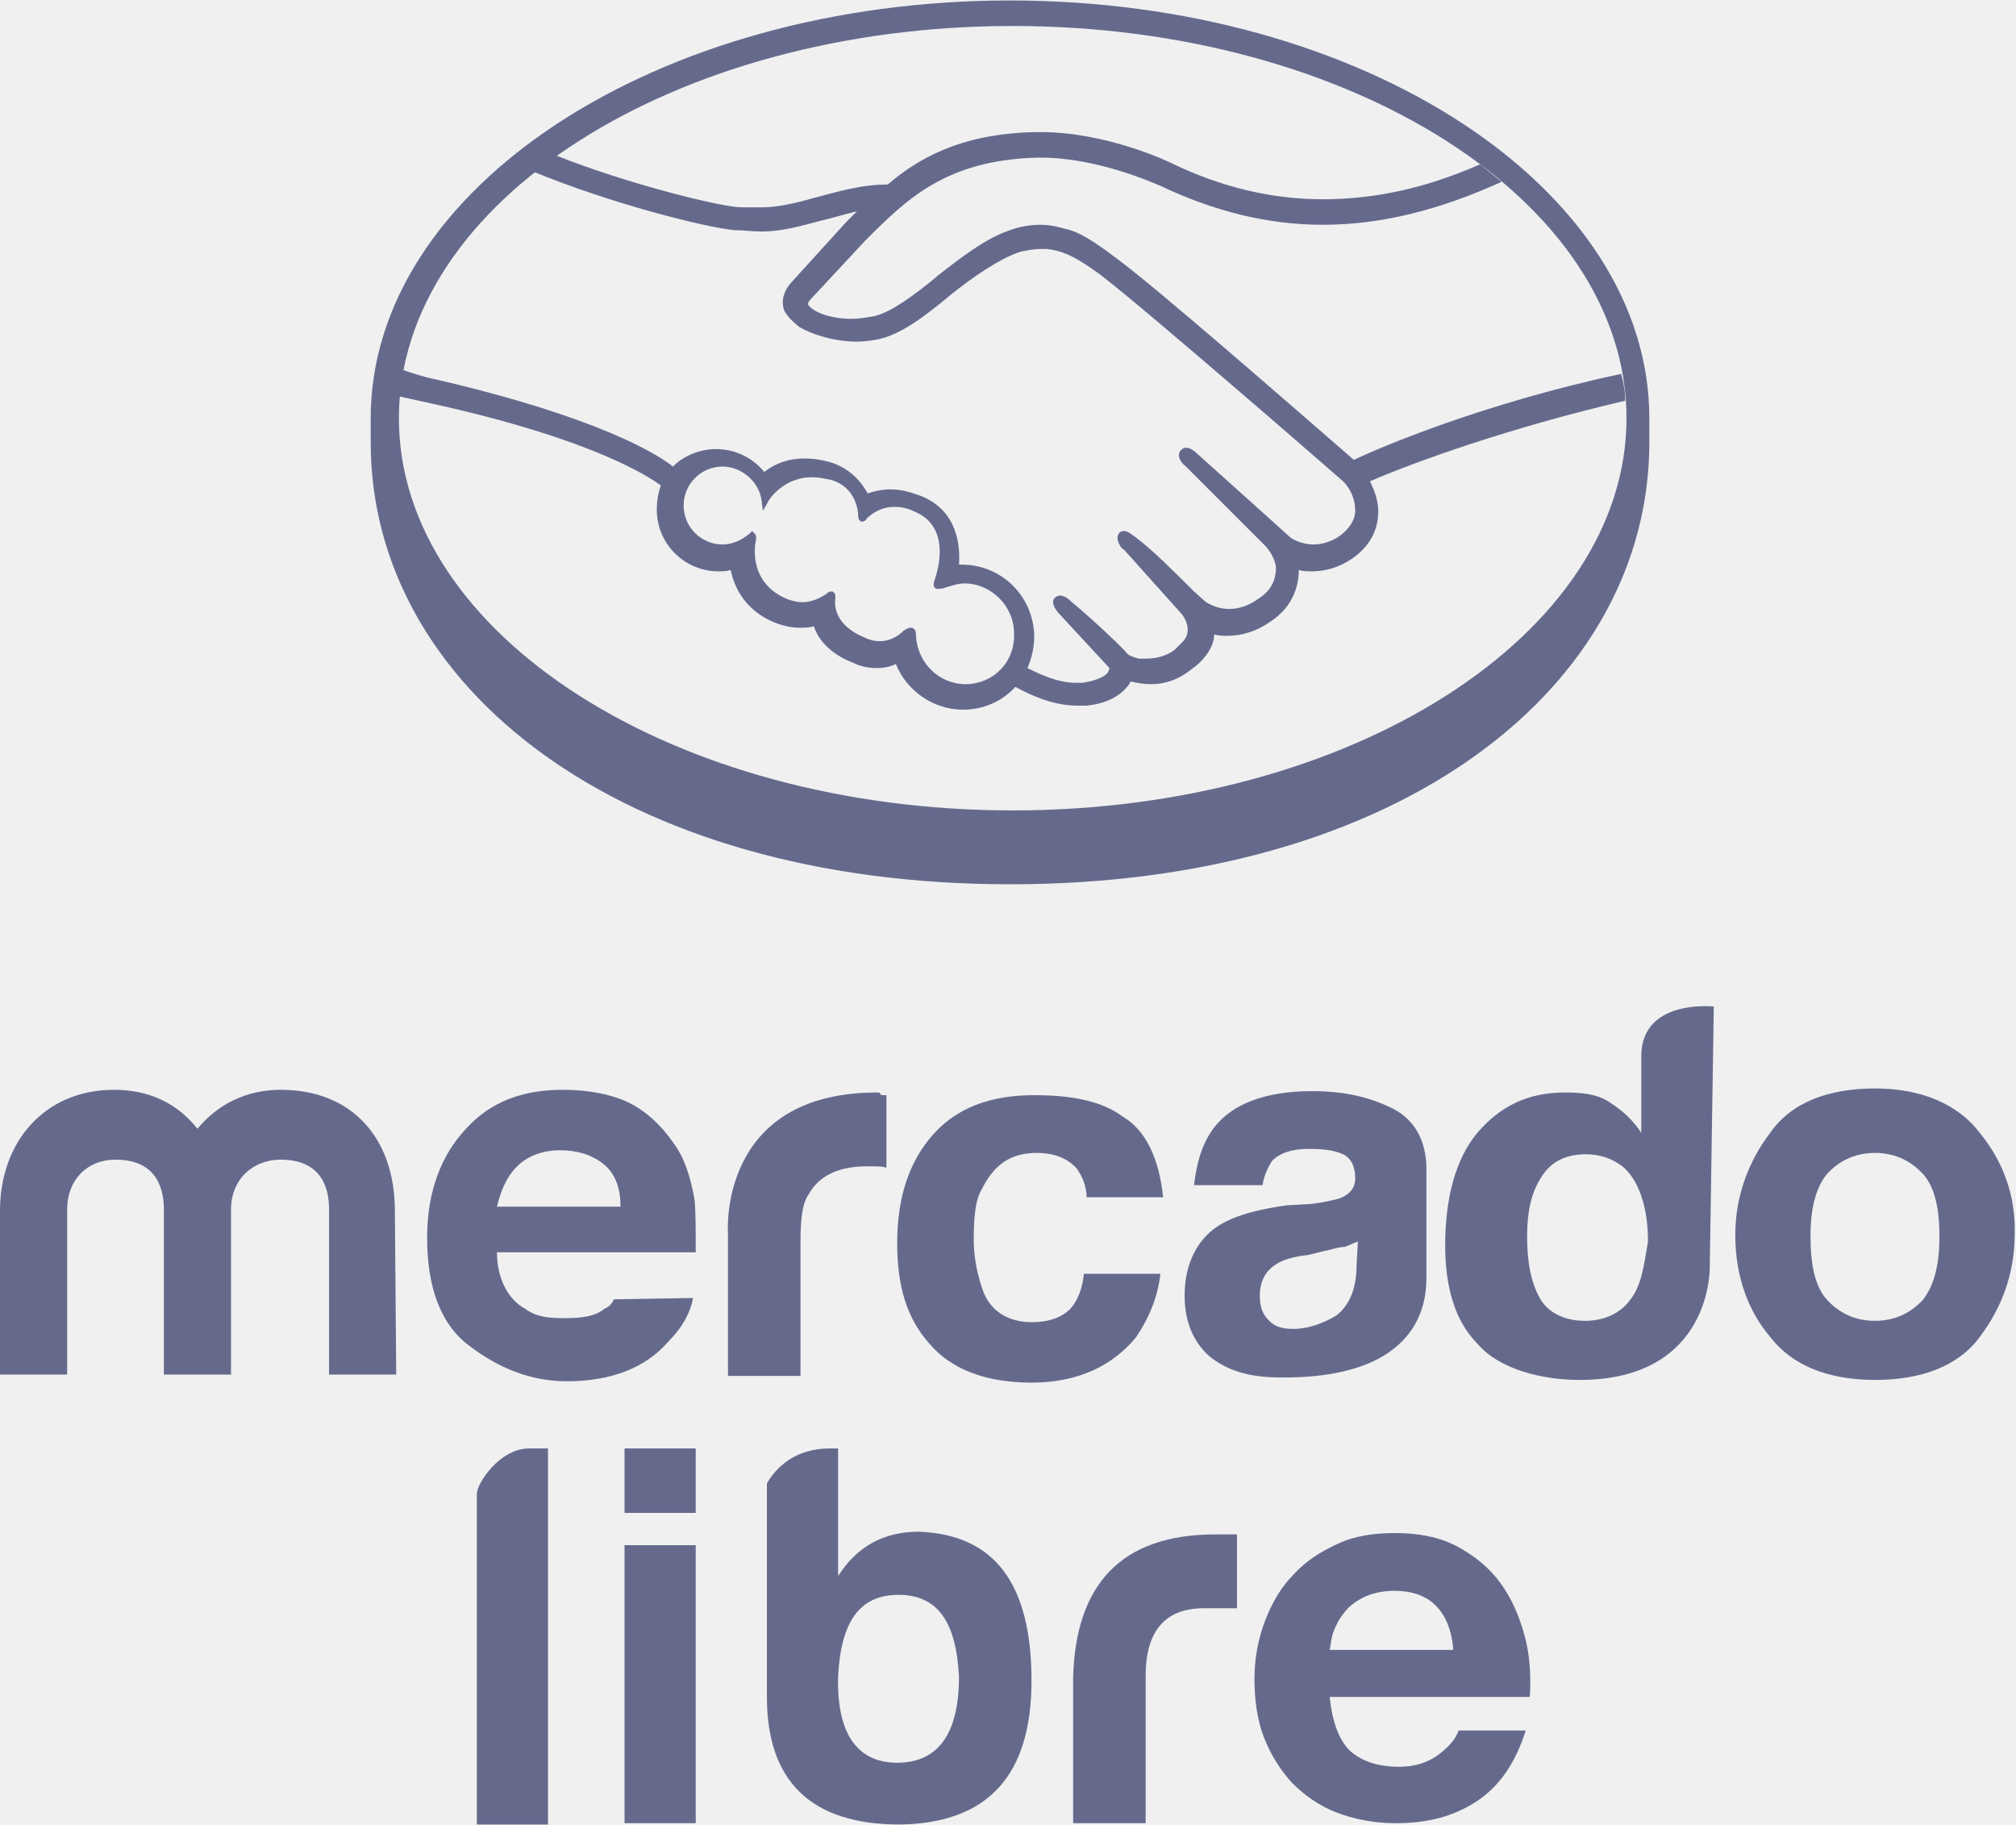
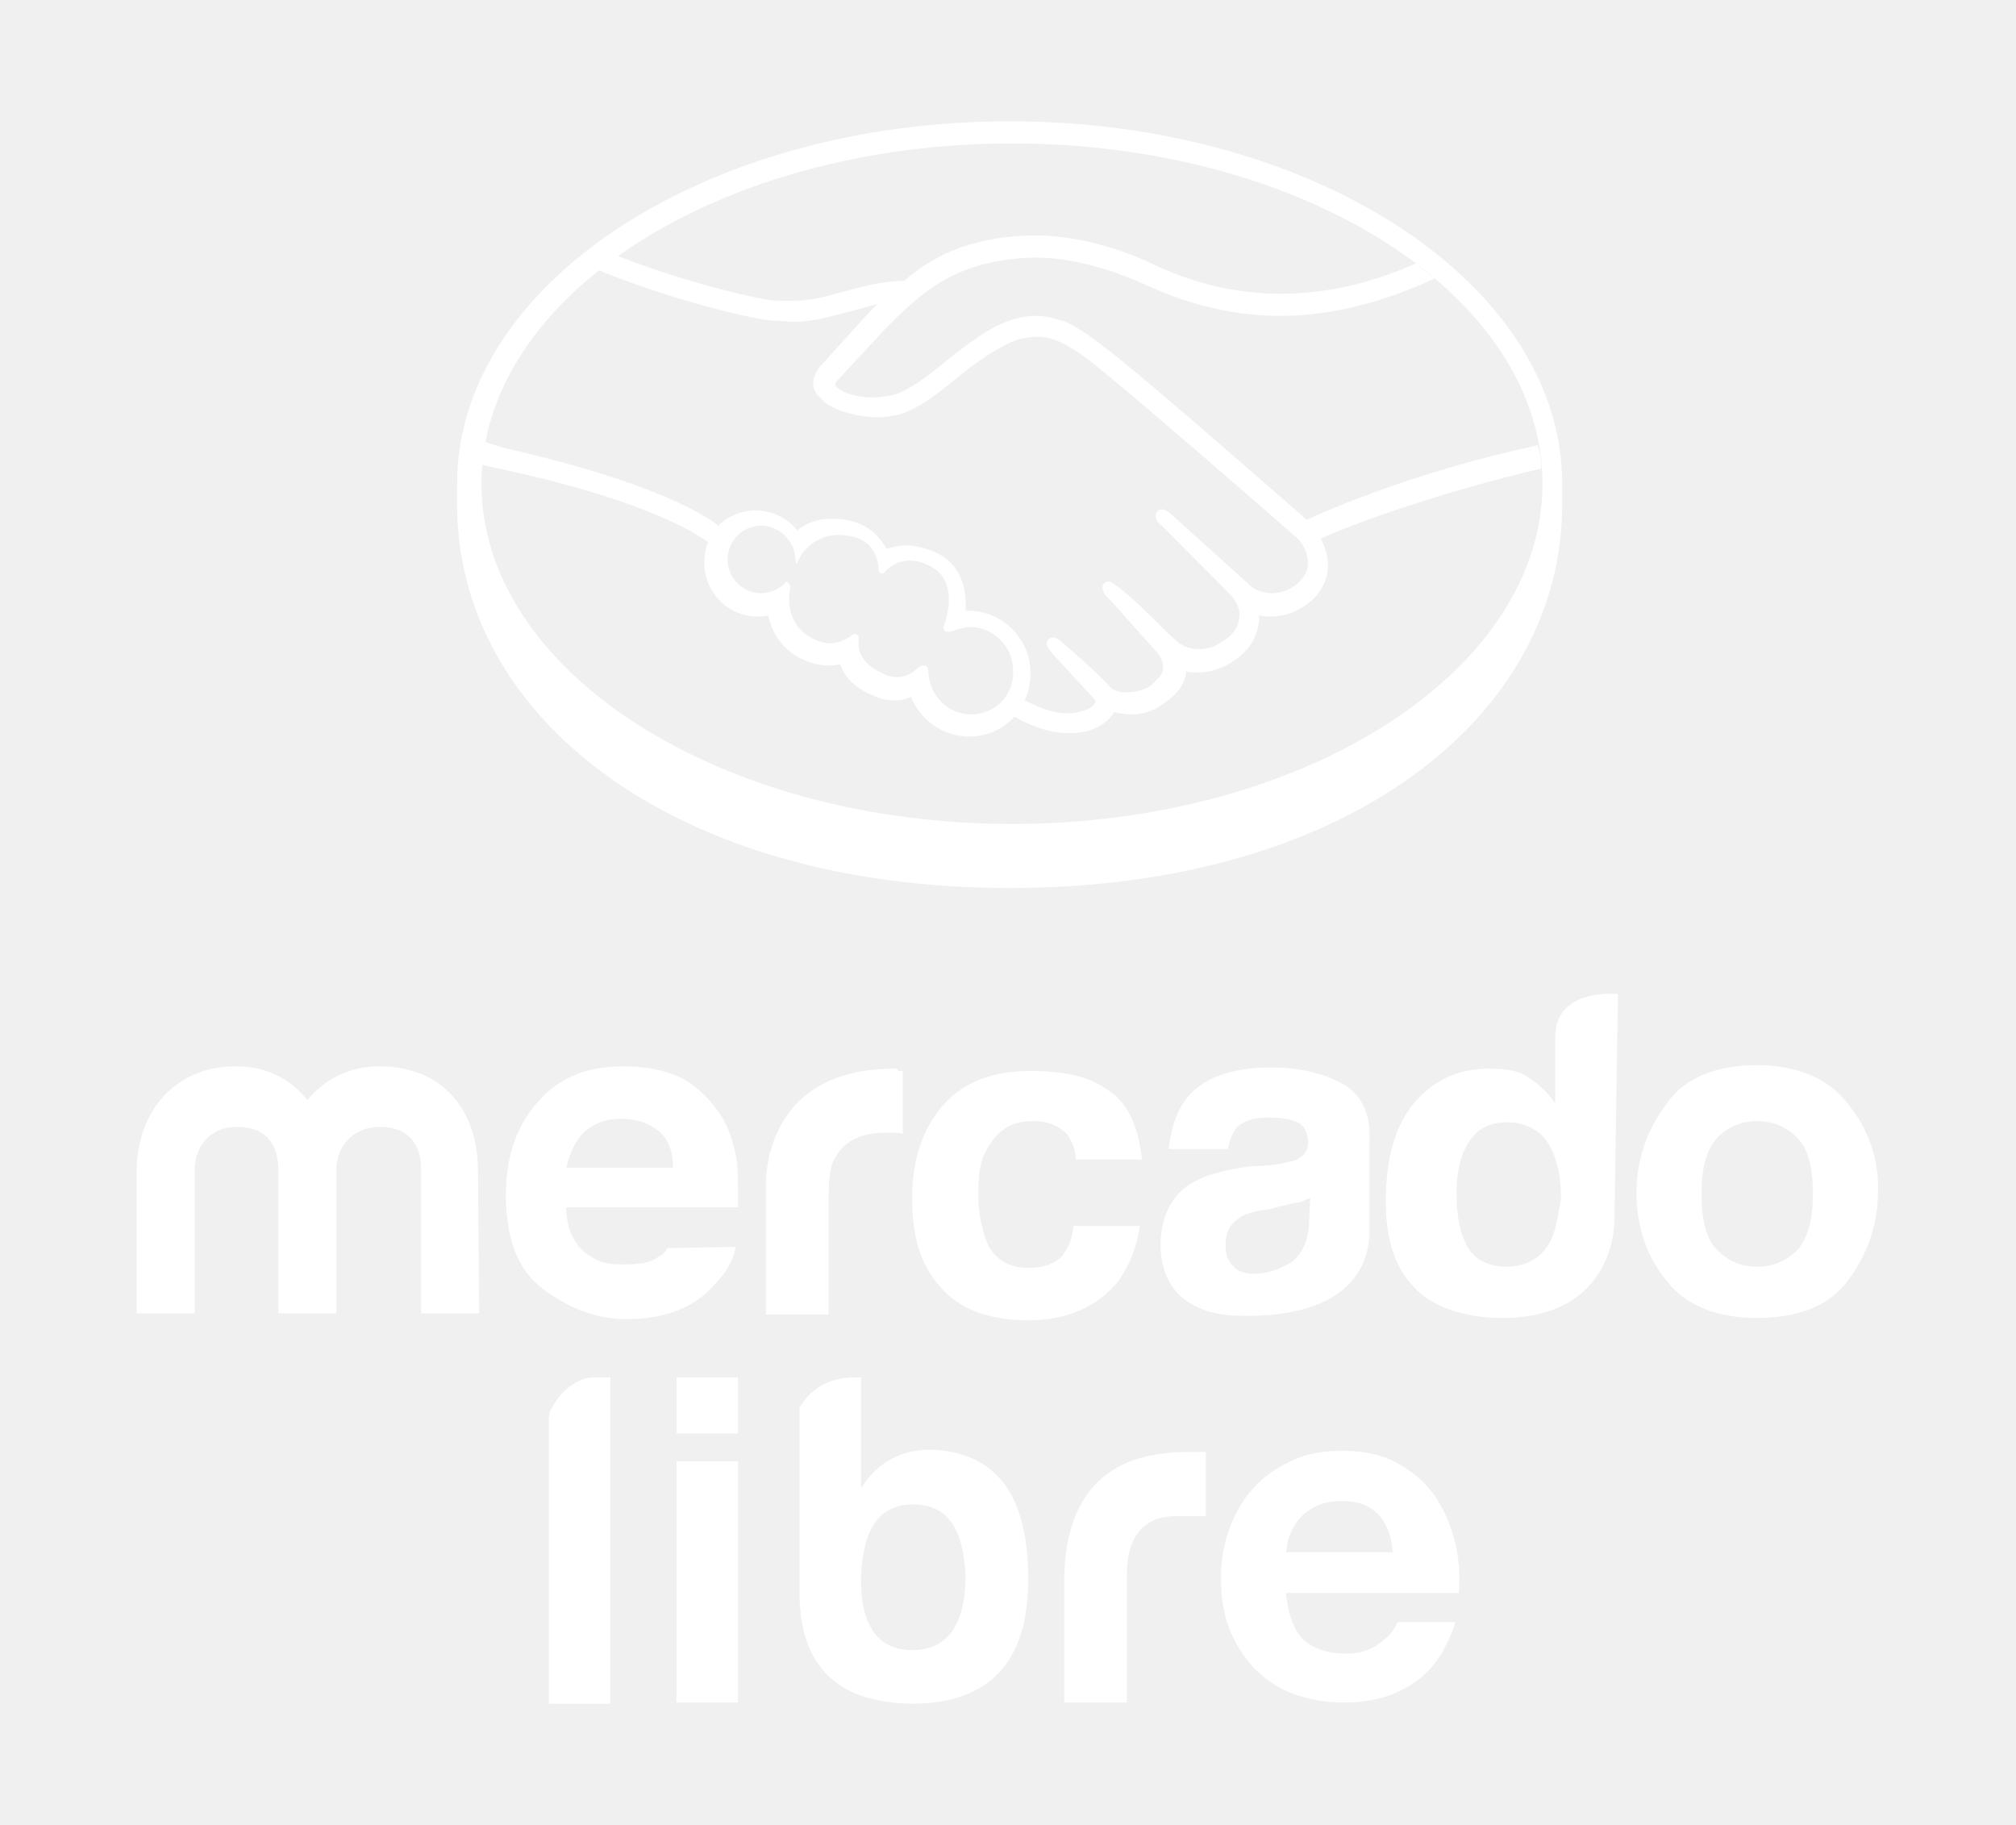
<svg xmlns="http://www.w3.org/2000/svg" width="100%" height="100%" viewBox="0 0 2500 2263" version="1.1" xml:space="preserve" style="fill-rule:evenodd;clip-rule:evenodd;stroke-linejoin:round;stroke-miterlimit:2;">
-   <path d="M951.033,1839.36c11.659,-19.986 34.976,-43.304 78.281,-43.304l9.993,-0l0,158.228c23.318,-36.642 56.629,-54.964 99.934,-54.964c93.271,3.332 139.906,63.292 139.906,184.877c0,116.589 -53.298,176.549 -163.224,178.215c-109.927,-0 -164.89,-53.298 -164.89,-158.228l-0,-264.824Zm161.559,346.436c49.966,0 76.615,-34.977 76.615,-106.595c-3.331,-68.288 -26.649,-101.599 -74.95,-101.599c-48.301,-0 -71.619,33.311 -74.95,101.599c-1.665,69.953 23.318,106.595 73.285,106.595Zm-456.363,-389.74l23.318,-0l-0,466.356l-88.275,-0l0,-409.727c0,-13.325 28.315,-56.629 64.957,-56.629Zm674.55,283.145c3.332,-113.258 58.295,-176.549 176.549,-176.549l26.649,-0l0,91.605l-41.639,0c-49.966,0 -71.618,31.646 -71.618,83.278l-0,183.211l-89.941,0l0,-181.545Zm343.105,91.605c14.99,13.325 34.977,19.987 61.626,19.987c18.321,-0 34.976,-4.997 48.301,-14.99c13.324,-9.994 21.652,-19.987 24.983,-29.98l83.278,-0c-13.324,41.639 -33.311,69.953 -61.626,88.274c-28.314,18.321 -59.96,26.649 -99.933,26.649c-26.649,0 -51.632,-4.997 -73.284,-13.324c-21.653,-8.328 -39.974,-21.653 -54.964,-36.643c-14.99,-16.655 -26.649,-34.976 -34.977,-56.628c-8.327,-21.653 -11.658,-46.636 -11.658,-73.285c-0,-24.983 4.996,-49.967 13.324,-71.619c8.328,-21.652 19.987,-41.639 34.977,-56.629c14.99,-16.655 33.311,-28.314 54.963,-38.308c21.652,-9.993 44.97,-13.324 71.619,-13.324c28.314,0 54.963,4.997 76.616,16.656c21.652,11.658 39.973,26.648 53.297,44.97c13.325,18.321 23.318,39.973 29.98,64.956c6.663,23.318 8.328,49.967 6.663,76.616l-248.168,-0c3.331,31.645 11.659,53.298 24.983,66.622Zm106.596,-179.88c-11.659,-11.659 -28.315,-18.321 -51.633,-18.321c-14.99,-0 -28.314,3.331 -38.307,8.328c-9.994,4.996 -18.321,11.659 -23.318,18.321c-6.662,8.328 -9.993,14.99 -13.325,23.318c-3.331,8.327 -3.331,16.655 -4.996,23.317l153.231,0c-1.666,-24.983 -9.993,-43.304 -21.652,-54.963Zm-1006,-194.87l88.274,-0l0,79.947l-88.274,-0l-0,-79.947Zm-0,119.92l88.274,0l0,344.77l-88.274,0l-0,-344.77Zm1680.55,-511.326c29.98,36.642 44.97,79.947 43.304,126.583c0,48.301 -16.655,91.605 -43.304,126.582c-26.649,36.642 -73.284,53.298 -129.913,53.298c-58.295,-0 -103.265,-18.322 -129.914,-53.298c-28.314,-33.311 -43.304,-76.616 -43.304,-126.582c-0,-48.302 16.655,-91.606 43.304,-126.583c26.649,-38.308 73.285,-54.963 129.914,-54.963c58.294,-0 103.264,19.987 129.913,54.963Zm-69.953,206.529c14.99,-19.986 19.986,-46.635 19.986,-78.281c0,-31.646 -4.996,-59.96 -19.986,-76.616c-14.99,-16.655 -34.977,-26.648 -59.96,-26.648c-24.984,-0 -44.97,9.993 -59.96,26.648c-13.325,16.656 -19.987,41.639 -19.987,76.616c-0,33.311 4.997,61.626 19.987,78.281c14.99,16.656 34.976,26.649 59.96,26.649c24.983,0 44.97,-9.993 59.96,-26.649Zm-259.827,-363.091l-4.997,323.118c0,-0 3.331,139.907 -161.559,139.907c-46.635,-0 -99.933,-13.325 -126.582,-44.97c-28.315,-28.315 -39.973,-71.619 -39.973,-121.586c-0,-59.96 13.324,-108.261 39.973,-139.907c28.314,-33.311 63.291,-49.966 108.261,-49.966c19.987,-0 39.973,1.665 54.963,11.658c18.322,11.659 29.98,23.318 39.974,38.308l-0,-94.936c-0,-71.619 89.94,-61.626 89.94,-61.626Zm-103.265,363.091c13.325,-16.655 16.656,-41.639 21.653,-71.619c-0,-43.304 -11.659,-76.615 -31.646,-93.271c-13.324,-9.993 -28.314,-14.99 -44.97,-14.99c-26.649,0 -44.97,9.993 -56.629,29.98c-11.659,18.321 -16.655,41.639 -16.655,71.619c-0,33.311 4.996,58.295 16.655,78.281c9.993,16.656 29.98,26.649 54.963,26.649c24.984,0 44.97,-9.993 56.629,-26.649Zm-294.803,-236.509c29.98,14.99 43.304,44.97 41.639,81.612l-0,126.583c-0,21.652 1.665,131.579 -193.205,124.916c-31.645,-1.665 -56.629,-9.993 -76.615,-26.648c-19.987,-18.322 -29.98,-43.305 -29.98,-74.95c-0,-39.974 16.655,-73.285 48.301,-89.94c18.321,-9.994 43.304,-16.656 78.281,-21.653l29.98,-1.665c14.99,-1.666 28.314,-4.997 34.977,-6.663c13.324,-4.996 19.986,-13.324 19.986,-24.983c0,-14.99 -4.996,-24.983 -14.99,-29.98c-11.659,-4.997 -23.317,-6.662 -43.304,-6.662c-19.987,-0 -34.977,4.997 -44.97,14.99c-4.997,8.328 -9.994,18.321 -11.659,29.98l-84.943,-0c3.331,-28.315 9.993,-51.632 24.983,-71.619c23.318,-29.98 64.957,-44.97 121.586,-44.97c38.307,-0 69.953,6.662 99.933,21.652Zm-44.97,194.87l1.665,-29.98c-4.996,1.666 -11.658,4.997 -16.655,6.663c-8.328,-0 -14.99,3.331 -24.983,4.996l-19.987,4.997c-18.321,1.665 -33.311,6.662 -39.974,11.659c-13.324,8.328 -19.986,21.652 -19.986,38.308c-0,14.99 3.331,23.317 11.659,31.645c8.327,8.328 18.321,9.993 29.98,9.993c18.321,0 36.642,-6.662 53.298,-16.655c14.99,-11.659 24.983,-31.646 24.983,-61.626Zm-396.403,-139.906c-33.311,-0 -53.297,14.99 -68.287,44.97c-8.328,13.324 -9.994,36.642 -9.994,61.625c0,24.984 4.997,44.97 9.994,59.96c8.327,28.315 31.645,43.305 61.625,43.305c23.318,-0 38.308,-6.663 48.301,-16.656c9.994,-11.659 14.99,-26.649 16.656,-43.304l94.937,-0c-3.331,28.314 -13.325,53.297 -29.98,78.281c-29.98,36.642 -73.285,56.629 -129.914,56.629c-56.629,-0 -99.933,-16.656 -126.582,-48.301c-28.315,-31.646 -39.973,-71.619 -39.973,-124.917c-0,-56.629 14.99,-101.599 44.97,-134.91c29.98,-33.311 71.619,-48.301 124.916,-48.301c44.97,-0 83.278,6.662 109.927,26.649c28.315,16.655 44.97,51.632 49.967,99.933l-94.937,-0c0,-13.325 -4.997,-24.983 -11.659,-34.977c-11.659,-13.324 -28.314,-19.986 -49.967,-19.986Zm-198.201,-74.95c3.331,-0 3.331,-0 4.997,3.331l6.662,-0l0,89.94c-4.997,-1.666 -9.993,-1.666 -14.99,-1.666l-9.993,0c-36.642,0 -59.96,13.325 -71.619,34.977c-8.328,11.659 -9.993,33.311 -9.993,59.96l-0,164.89l-89.94,-0l-0,-176.549c-0,-0 -13.325,-174.883 184.876,-174.883Zm-326.449,256.495l98.268,-1.665c-3.331,18.321 -13.324,36.642 -29.98,53.297c-28.314,33.312 -71.619,49.967 -126.582,49.967c-44.97,0 -84.944,-16.655 -119.92,-43.304c-36.643,-26.649 -53.298,-73.285 -53.298,-134.91c-0,-58.295 18.321,-103.265 48.301,-134.91c29.98,-33.312 69.953,-48.302 119.92,-48.302c29.98,0 58.295,4.997 79.947,14.99c21.652,9.994 41.639,28.315 56.629,49.967c14.99,19.987 21.652,43.305 26.649,69.953c1.665,13.325 1.665,36.643 1.665,66.623l-246.502,-0c-0,31.645 13.324,58.294 34.977,69.953c13.324,9.993 28.314,11.659 48.301,11.659c19.986,0 38.307,-1.666 49.966,-11.659c4.997,-1.665 9.994,-6.662 11.659,-11.659Zm-119.92,-164.89c-13.324,13.325 -19.987,29.98 -24.983,49.967l153.231,-0c0,-23.318 -6.662,-41.639 -21.652,-53.298c-14.99,-11.659 -33.311,-16.656 -53.298,-16.656c-23.318,0 -41.639,8.328 -53.298,19.987Zm-149.9,258.161l-83.278,0l0,-204.863c0,-19.987 -4.996,-61.626 -59.96,-61.626c-34.976,0 -61.625,24.984 -61.625,61.626l-0,204.863l-83.278,0l-0,-204.863c-0,-19.987 -4.997,-61.626 -59.96,-61.626c-34.977,0 -59.96,24.984 -59.96,61.626l-0,204.863l-83.278,0l-0,-203.198c-0,-84.943 54.963,-149.9 141.572,-149.9c43.305,0 78.281,16.656 103.265,48.302c24.983,-29.98 59.96,-48.302 103.264,-48.302c89.94,0 141.573,61.626 141.573,149.9l1.665,203.198Zm1553.96,-1185.88l0,29.98c0,303.132 -308.128,547.968 -792.805,547.968c-483.011,0 -792.804,-244.836 -792.804,-547.968l-0,-29.98c-0,-284.81 354.763,-517.988 792.804,-517.988c438.042,0 792.805,233.178 792.805,517.988Zm-28.314,0c-0,-268.154 -341.439,-486.342 -761.16,-486.342c-419.72,-0 -761.159,218.188 -761.159,486.342c0,268.155 341.439,486.343 761.159,486.343c419.721,-0 761.16,-218.188 761.16,-486.343Z" style="fill:#656a8d;" />
-   <path d="M1678.88,570.208c-74.95,-64.957 -248.168,-216.523 -296.469,-251.499c-26.649,-19.987 -44.97,-31.646 -61.626,-34.977c-6.662,-1.666 -16.655,-4.997 -29.98,-4.997c-11.659,0 -24.983,1.666 -38.308,6.662c-29.98,9.994 -59.96,33.312 -89.94,56.629l-1.665,1.666c-26.649,21.652 -54.964,43.304 -76.616,48.301c-9.993,1.666 -18.321,3.331 -28.314,3.331c-23.318,0 -44.97,-6.662 -53.298,-16.655c-1.666,-1.666 -0,-4.997 3.331,-8.328l66.622,-71.619c51.632,-51.632 99.934,-99.934 213.191,-103.265l4.997,0c69.953,0 139.907,31.646 148.235,34.977c66.622,31.646 133.244,48.301 201.532,48.301c71.619,0 144.903,-18.321 221.519,-53.298c-8.328,-6.662 -18.321,-14.99 -26.649,-21.652c-68.288,29.98 -131.579,43.305 -194.87,43.305c-63.291,-0 -126.582,-14.99 -188.208,-44.97c-3.331,-1.666 -79.947,-38.308 -161.559,-38.308l-6.662,-0c-94.937,1.665 -148.235,34.976 -183.211,64.956c-34.977,0 -64.957,9.994 -91.606,16.656c-23.318,6.662 -44.97,11.659 -64.957,11.659l-24.983,-0c-23.318,-0 -139.907,-28.315 -231.512,-64.957c-9.994,6.662 -18.321,13.325 -28.315,19.987c96.603,39.973 214.857,69.953 251.499,73.284c9.994,0 21.653,1.666 33.311,1.666c24.984,-0 48.302,-6.662 73.285,-13.324c14.99,-3.332 29.98,-8.328 44.97,-11.659l-13.325,13.324l-66.622,73.285c-4.996,4.996 -16.655,19.986 -9.993,36.642c3.331,6.662 9.993,13.324 18.321,19.986c16.656,9.994 44.97,18.322 71.619,18.322c9.993,-0 19.987,-1.666 28.314,-3.332c28.315,-6.662 58.295,-29.98 88.275,-54.963c24.983,-19.987 59.96,-44.97 86.609,-53.298c8.328,-1.665 16.655,-3.331 24.983,-3.331l6.662,0c18.321,1.666 34.977,8.328 66.623,31.646c54.963,41.639 299.8,254.83 301.465,256.495c0,0 14.99,13.325 14.99,36.643c0,11.659 -8.327,23.317 -19.986,31.645c-9.994,6.662 -21.653,9.994 -31.646,9.994c-16.656,-0 -28.314,-8.328 -28.314,-8.328c-0,-0 -84.944,-76.616 -114.924,-103.265c-4.996,-4.996 -9.993,-8.327 -14.99,-8.327c-3.331,-0 -4.996,1.665 -6.662,3.331c-4.997,6.662 -0,14.99 6.662,19.986l98.268,98.268c0,0 11.659,11.659 13.324,26.649c0,16.656 -6.662,29.98 -23.317,39.973c-11.659,8.328 -23.318,11.659 -34.977,11.659c-14.99,0 -24.983,-6.662 -28.314,-8.328l-14.99,-13.324c-24.984,-24.983 -51.633,-51.632 -71.619,-66.622c-4.997,-3.331 -9.994,-8.328 -14.99,-8.328c-1.666,0 -4.997,0 -6.663,3.331c-1.665,1.666 -3.331,6.662 1.666,14.99c1.666,3.331 4.997,4.997 4.997,4.997l71.619,79.947c-0,-0 14.99,18.321 1.665,33.311l-9.993,9.993c-11.659,9.993 -28.315,11.659 -34.977,11.659l-9.993,-0c-6.662,-1.666 -11.659,-3.331 -14.99,-6.662c-3.331,-4.997 -39.974,-39.974 -69.954,-64.957c-3.331,-3.331 -8.327,-6.662 -13.324,-6.662c-1.666,-0 -4.997,1.665 -6.662,3.331c-4.997,6.662 3.331,16.655 6.662,19.987l61.626,66.622c-0,-0 -0,1.665 -1.666,4.996c-1.666,3.332 -9.993,9.994 -31.646,13.325l-8.327,-0c-23.318,-0 -46.636,-11.659 -59.96,-18.321c4.996,-11.659 8.327,-24.984 8.327,-38.308c0,-49.967 -39.973,-89.94 -89.94,-89.94l-3.331,-0c1.666,-23.318 -1.665,-66.622 -46.635,-84.943c-13.325,-4.997 -24.984,-8.328 -38.308,-8.328c-9.994,-0 -18.321,1.665 -28.315,4.996c-9.993,-18.321 -24.983,-31.645 -44.97,-38.307c-11.659,-3.331 -21.652,-4.997 -33.311,-4.997c-18.321,-0 -34.976,4.997 -49.966,16.656c-14.647,-18.035 -36.728,-28.462 -59.96,-28.315c-19.987,0 -39.974,8.328 -53.298,21.652c-18.321,-14.99 -93.271,-61.625 -294.804,-108.261c-9.993,-1.665 -31.645,-8.328 -44.97,-13.324c-1.665,9.993 -3.331,21.652 -4.996,33.311c-0,-0 36.642,8.328 44.97,9.993c204.863,44.97 273.151,93.271 284.81,101.599c-3.331,9.993 -4.997,19.987 -4.997,29.98c0,43.305 34.977,76.616 76.616,76.616c4.996,-0 9.993,-0 14.99,-1.666c6.662,31.646 26.649,54.964 58.294,66.622c9.993,3.332 18.321,4.997 26.649,4.997c4.997,0 11.659,0 18.321,-1.665c4.997,14.99 18.321,33.311 48.301,44.97c9.994,4.996 19.987,6.662 29.98,6.662c8.328,-0 16.656,-1.666 23.318,-4.997c13.324,33.311 46.636,56.629 83.278,56.629c24.983,-0 48.301,-9.993 64.957,-28.314c14.99,8.327 44.97,23.317 76.615,23.317l11.659,0c31.646,-3.331 44.97,-16.655 51.632,-24.983c1.666,-1.666 1.666,-3.331 3.331,-4.997c6.663,1.666 14.99,3.331 24.984,3.331c16.655,0 33.311,-4.996 49.966,-18.321c16.656,-11.659 28.315,-28.314 28.315,-43.304c4.997,1.665 11.659,1.665 16.655,1.665c16.656,0 34.977,-4.996 51.633,-16.655c31.645,-19.987 36.642,-48.301 36.642,-64.957c4.997,1.666 11.659,1.666 16.656,1.666c16.655,-0 33.311,-4.997 48.301,-14.99c19.986,-13.325 31.645,-31.646 33.311,-53.298c1.665,-14.99 -3.331,-29.98 -9.994,-43.305c53.298,-23.317 173.218,-66.622 316.456,-99.933c0,-11.659 -1.665,-21.652 -4.997,-33.311c-171.552,36.642 -299.8,91.606 -331.445,106.596Zm-481.346,278.147c-33.311,0 -59.96,-26.648 -61.626,-59.96c0,-3.331 0,-9.993 -6.662,-9.993c-3.331,0 -4.997,1.666 -8.328,3.331c-6.662,6.662 -16.655,13.325 -29.98,13.325c-6.662,-0 -13.324,-1.666 -19.986,-4.997c-34.977,-14.99 -36.643,-38.308 -34.977,-48.301c0,-3.331 0,-4.997 -1.666,-6.662l-1.665,-1.666l-1.666,0c-1.665,0 -3.331,0 -6.662,3.331c-9.993,6.662 -19.987,9.993 -29.98,9.993c-4.997,0 -11.659,-1.665 -16.655,-3.331c-46.636,-18.321 -43.305,-61.625 -39.974,-74.95c0,-3.331 0,-4.996 -1.665,-6.662l-3.331,-3.331l-3.332,3.331c-9.993,8.328 -21.652,13.325 -33.311,13.325c-26.649,-0 -48.301,-21.653 -48.301,-48.302c0,-26.648 21.652,-48.301 48.301,-48.301c23.318,0 44.97,18.321 48.301,41.639l1.666,13.325l6.662,-11.659c0,-1.666 19.987,-31.646 56.629,-29.98c6.662,-0 13.325,1.665 21.652,3.331c28.315,8.328 33.311,34.977 33.311,44.97c0,6.662 4.997,6.662 4.997,6.662c1.666,0 4.997,-1.665 4.997,-3.331c4.996,-4.997 16.655,-14.99 34.976,-14.99c8.328,-0 16.656,1.666 26.649,6.662c44.97,19.987 24.984,76.616 24.984,78.281c-3.331,9.994 -4.997,13.325 -0,16.656l3.331,-0c1.665,-0 4.997,-0 8.328,-1.666c6.662,-1.665 14.99,-4.996 23.317,-4.996c33.312,-0 61.626,28.314 61.626,61.625c1.666,36.643 -26.649,63.291 -59.96,63.291Z" style="fill:#656a8d;fill-rule:nonzero;" />
+   <g transform="matrix(0.864283,0,0,0.867516,169.542,149.905)">
+     <path d="M951.033,1839.36C962.692,1819.374 986.009,1796.056 1029.314,1796.056L1039.307,1796.056L1039.307,1954.284C1062.625,1917.642 1095.936,1899.32 1139.241,1899.32C1232.512,1902.652 1279.147,1962.612 1279.147,2084.197C1279.147,2200.786 1225.849,2260.746 1115.923,2262.412C1005.996,2262.412 951.033,2209.114 951.033,2104.184L951.033,1839.36ZM1112.592,2185.796C1162.558,2185.796 1189.207,2150.819 1189.207,2079.201C1185.876,2010.913 1162.558,1977.602 1114.257,1977.602C1065.956,1977.602 1042.638,2010.913 1039.307,2079.201C1037.642,2149.154 1062.625,2185.796 1112.592,2185.796ZM656.229,1796.056L679.547,1796.056L679.547,2262.412L591.272,2262.412L591.272,1852.685C591.272,1839.36 619.587,1796.056 656.229,1796.056ZM1330.779,2079.201C1334.111,1965.943 1389.074,1902.652 1507.328,1902.652L1533.977,1902.652L1533.977,1994.257L1492.338,1994.257C1442.372,1994.257 1420.72,2025.903 1420.72,2077.535L1420.72,2260.746L1330.779,2260.746L1330.779,2079.201ZM1673.884,2170.806C1688.874,2184.131 1708.861,2190.793 1735.51,2190.793C1753.831,2190.793 1770.486,2185.796 1783.811,2175.803C1797.135,2165.809 1805.463,2155.816 1808.794,2145.823L1892.072,2145.823C1878.748,2187.462 1858.761,2215.776 1830.446,2234.097C1802.132,2252.418 1770.486,2260.746 1730.513,2260.746C1703.864,2260.746 1678.881,2255.749 1657.229,2247.422C1635.576,2239.094 1617.255,2225.769 1602.265,2210.779C1587.275,2194.124 1575.616,2175.803 1567.288,2154.151C1558.961,2132.498 1555.63,2107.515 1555.63,2080.866C1555.63,2055.883 1560.626,2030.899 1568.954,2009.247C1577.282,1987.595 1588.941,1967.608 1603.931,1952.618C1618.921,1935.963 1637.242,1924.304 1658.894,1914.31C1680.546,1904.317 1703.864,1900.986 1730.513,1900.986C1758.827,1900.986 1785.476,1905.983 1807.129,1917.642C1828.781,1929.3 1847.102,1944.29 1860.426,1962.612C1873.751,1980.933 1883.744,2002.585 1890.406,2027.568C1897.069,2050.886 1898.734,2077.535 1897.069,2104.184L1648.901,2104.184C1652.232,2135.829 1660.56,2157.482 1673.884,2170.806ZM1780.48,1990.926C1768.821,1979.267 1752.165,1972.605 1728.847,1972.605C1713.857,1972.605 1700.533,1975.936 1690.54,1980.933C1680.546,1985.929 1672.219,1992.592 1667.222,1999.254C1660.56,2007.582 1657.229,2014.244 1653.897,2022.572C1650.566,2030.899 1650.566,2039.227 1648.901,2045.889L1802.132,2045.889C1800.466,2020.906 1792.139,2002.585 1780.48,1990.926ZM774.48,1796.056L862.754,1796.056L862.754,1876.003L774.48,1876.003L774.48,1796.056ZM774.48,1915.976L862.754,1915.976L862.754,2260.746L774.48,2260.746L774.48,1915.976ZM2455.03,1404.65C2485.01,1441.292 2500,1484.597 2498.334,1531.233C2498.334,1579.534 2481.679,1622.838 2455.03,1657.815C2428.381,1694.457 2381.746,1711.113 2325.117,1711.113C2266.822,1711.113 2221.852,1692.791 2195.203,1657.815C2166.889,1624.504 2151.899,1581.199 2151.899,1531.233C2151.899,1482.931 2168.554,1439.627 2195.203,1404.65C2221.852,1366.342 2268.488,1349.687 2325.117,1349.687C2383.411,1349.687 2428.381,1369.674 2455.03,1404.65ZM2385.077,1611.179C2400.067,1591.193 2405.063,1564.544 2405.063,1532.898C2405.063,1501.252 2400.067,1472.938 2385.077,1456.282C2370.087,1439.627 2350.1,1429.634 2325.117,1429.634C2300.133,1429.634 2280.147,1439.627 2265.157,1456.282C2251.832,1472.938 2245.17,1497.921 2245.17,1532.898C2245.17,1566.209 2250.167,1594.524 2265.157,1611.179C2280.147,1627.835 2300.133,1637.828 2325.117,1637.828C2350.1,1637.828 2370.087,1627.835 2385.077,1611.179ZM2125.25,1248.088L2120.253,1571.206C2120.253,1571.206 2123.584,1711.113 1958.694,1711.113C1912.059,1711.113 1858.761,1697.788 1832.112,1666.143C1803.797,1637.828 1792.139,1594.524 1792.139,1544.557C1792.139,1484.597 1805.463,1436.296 1832.112,1404.65C1860.426,1371.339 1895.403,1354.684 1940.373,1354.684C1960.36,1354.684 1980.346,1356.349 1995.336,1366.342C2013.658,1378.001 2025.316,1389.66 2035.31,1404.65L2035.31,1309.714C2035.31,1238.095 2125.25,1248.088 2125.25,1248.088ZM2021.985,1611.179C2035.31,1594.524 2038.641,1569.54 2043.638,1539.56C2043.638,1496.256 2031.979,1462.945 2011.992,1446.289C1998.668,1436.296 1983.678,1431.299 1967.022,1431.299C1940.373,1431.299 1922.052,1441.292 1910.393,1461.279C1898.734,1479.6 1893.738,1502.918 1893.738,1532.898C1893.738,1566.209 1898.734,1591.193 1910.393,1611.179C1920.386,1627.835 1940.373,1637.828 1965.356,1637.828C1990.34,1637.828 2010.326,1627.835 2021.985,1611.179ZM1727.182,1374.67C1757.162,1389.66 1770.486,1419.64 1768.821,1456.282L1768.821,1582.865C1768.821,1604.517 1770.486,1714.444 1575.616,1707.781C1543.971,1706.116 1518.987,1697.788 1499.001,1681.133C1479.014,1662.811 1469.021,1637.828 1469.021,1606.183C1469.021,1566.209 1485.676,1532.898 1517.322,1516.243C1535.643,1506.249 1560.626,1499.587 1595.603,1494.59L1625.583,1492.925C1640.573,1491.259 1653.897,1487.928 1660.56,1486.262C1673.884,1481.266 1680.546,1472.938 1680.546,1461.279C1680.546,1446.289 1675.55,1436.296 1665.556,1431.299C1653.897,1426.302 1642.239,1424.637 1622.252,1424.637C1602.265,1424.637 1587.275,1429.634 1577.282,1439.627C1572.285,1447.955 1567.288,1457.948 1565.623,1469.607L1480.68,1469.607C1484.011,1441.292 1490.673,1417.975 1505.663,1397.988C1528.981,1368.008 1570.62,1353.018 1627.249,1353.018C1665.556,1353.018 1697.202,1359.68 1727.182,1374.67ZM1682.212,1569.54L1683.877,1539.56C1678.881,1541.226 1672.219,1544.557 1667.222,1546.223C1658.894,1546.223 1652.232,1549.554 1642.239,1551.219L1622.252,1556.216C1603.931,1557.881 1588.941,1562.878 1582.278,1567.875C1568.954,1576.203 1562.292,1589.527 1562.292,1606.183C1562.292,1621.173 1565.623,1629.5 1573.951,1637.828C1582.278,1646.156 1592.272,1647.821 1603.931,1647.821C1622.252,1647.821 1640.573,1641.159 1657.229,1631.166C1672.219,1619.507 1682.212,1599.52 1682.212,1569.54ZM1285.809,1429.634C1252.498,1429.634 1232.512,1444.624 1217.522,1474.604C1209.194,1487.928 1207.528,1511.246 1207.528,1536.229C1207.528,1561.213 1212.525,1581.199 1217.522,1596.189C1225.849,1624.504 1249.167,1639.494 1279.147,1639.494C1302.465,1639.494 1317.455,1632.831 1327.448,1622.838C1337.442,1611.179 1342.438,1596.189 1344.104,1579.534L1439.041,1579.534C1435.71,1607.848 1425.716,1632.831 1409.061,1657.815C1379.081,1694.457 1335.776,1714.444 1279.147,1714.444C1222.518,1714.444 1179.214,1697.788 1152.565,1666.143C1124.25,1634.497 1112.592,1594.524 1112.592,1541.226C1112.592,1484.597 1127.582,1439.627 1157.562,1406.316C1187.542,1373.005 1229.181,1358.015 1282.478,1358.015C1327.448,1358.015 1365.756,1364.677 1392.405,1384.664C1420.72,1401.319 1437.375,1436.296 1442.372,1484.597L1347.435,1484.597C1347.435,1471.272 1342.438,1459.614 1335.776,1449.62C1324.117,1436.296 1307.462,1429.634 1285.809,1429.634ZM1087.608,1354.684C1090.939,1354.684 1090.939,1354.684 1092.605,1358.015L1099.267,1358.015L1099.267,1447.955C1094.27,1446.289 1089.274,1446.289 1084.277,1446.289L1074.284,1446.289C1037.642,1446.289 1014.324,1459.614 1002.665,1481.266C994.337,1492.925 992.672,1514.577 992.672,1541.226L992.672,1706.116L902.732,1706.116L902.732,1529.567C902.732,1529.567 889.407,1354.684 1087.608,1354.684ZM761.159,1611.179L859.427,1609.514C856.096,1627.835 846.103,1646.156 829.447,1662.811C801.133,1696.123 757.828,1712.778 702.865,1712.778C657.895,1712.778 617.921,1696.123 582.945,1669.474C546.302,1642.825 529.647,1596.189 529.647,1534.564C529.647,1476.269 547.968,1431.299 577.948,1399.654C607.928,1366.342 647.901,1351.352 697.868,1351.352C727.848,1351.352 756.163,1356.349 777.815,1366.342C799.467,1376.336 819.454,1394.657 834.444,1416.309C849.434,1436.296 856.096,1459.614 861.093,1486.262C862.758,1499.587 862.758,1522.905 862.758,1552.885L616.256,1552.885C616.256,1584.53 629.58,1611.179 651.233,1622.838C664.557,1632.831 679.547,1634.497 699.534,1634.497C719.52,1634.497 737.841,1632.831 749.5,1622.838C754.497,1621.173 759.494,1616.176 761.159,1611.179ZM641.239,1446.289C627.915,1459.614 621.252,1476.269 616.256,1496.256L769.487,1496.256C769.487,1472.938 762.825,1454.617 747.835,1442.958C732.845,1431.299 714.524,1426.302 694.537,1426.302C671.219,1426.302 652.898,1434.63 641.239,1446.289ZM491.339,1704.45L408.061,1704.45L408.061,1499.587C408.061,1479.6 403.065,1437.961 348.101,1437.961C313.125,1437.961 286.476,1462.945 286.476,1499.587L286.476,1704.45L203.198,1704.45L203.198,1499.587C203.198,1479.6 198.201,1437.961 143.238,1437.961C108.261,1437.961 83.278,1462.945 83.278,1499.587L83.278,1704.45L-0,1704.45L-0,1501.252C-0,1416.309 54.963,1351.352 141.572,1351.352C184.877,1351.352 219.853,1368.008 244.837,1399.654C269.82,1369.674 304.797,1351.352 348.101,1351.352C438.041,1351.352 489.674,1412.978 489.674,1501.252L491.339,1704.45ZM2045.299,518.57L2045.299,548.55C2045.299,851.682 1737.171,1096.518 1252.494,1096.518C769.483,1096.518 459.69,851.682 459.69,548.55L459.69,518.57C459.69,233.76 814.453,0.582 1252.494,0.582C1690.536,0.582 2045.299,233.76 2045.299,518.57ZM2016.985,518.57C2016.985,250.416 1675.546,32.228 1255.825,32.228C836.105,32.228 494.666,250.416 494.666,518.57C494.666,786.725 836.105,1004.913 1255.825,1004.913C1675.546,1004.913 2016.985,786.725 2016.985,518.57Z" style="fill:white;" />
+   </g>
+   <g transform="matrix(0.864283,0,0,0.867516,169.542,149.905)">
+     <path d="M1678.88,570.208C1603.93,505.251 1430.712,353.685 1382.411,318.709C1355.762,298.722 1337.441,287.063 1320.785,283.732C1314.123,282.066 1304.13,278.735 1290.805,278.735C1279.146,278.735 1265.822,280.401 1252.497,285.397C1222.517,295.391 1192.537,318.709 1162.557,342.026L1160.892,343.692C1134.243,365.344 1105.928,386.996 1084.276,391.993C1074.283,393.659 1065.955,395.324 1055.962,395.324C1032.644,395.324 1010.992,388.662 1002.664,378.669C1000.998,377.003 1002.664,373.672 1005.995,370.341L1072.617,298.722C1124.249,247.09 1172.551,198.788 1285.808,195.457L1290.805,195.457C1360.758,195.457 1430.712,227.103 1439.04,230.434C1505.662,262.08 1572.284,278.735 1640.572,278.735C1712.191,278.735 1785.475,260.414 1862.091,225.437C1853.763,218.775 1843.77,210.447 1835.442,203.785C1767.154,233.765 1703.863,247.09 1640.572,247.09C1577.281,247.09 1513.99,232.1 1452.364,202.12C1449.033,200.454 1372.417,163.812 1290.805,163.812L1284.143,163.812C1189.206,165.477 1135.908,198.788 1100.932,228.768C1065.955,228.768 1035.975,238.762 1009.326,245.424C986.008,252.086 964.356,257.083 944.369,257.083L919.386,257.083C896.068,257.083 779.479,228.768 687.874,192.126C677.88,198.788 669.553,205.451 659.559,212.113C756.162,252.086 874.416,282.066 911.058,285.397C921.052,285.397 932.711,287.063 944.369,287.063C969.353,287.063 992.671,280.401 1017.654,273.739C1032.644,270.407 1047.634,265.411 1062.624,262.08L1049.299,275.404L982.677,348.689C977.681,353.685 966.022,368.675 972.684,385.331C976.015,391.993 982.677,398.655 991.005,405.317C1007.661,415.311 1035.975,423.639 1062.624,423.639C1072.617,423.639 1082.611,421.973 1090.938,420.307C1119.253,413.645 1149.233,390.327 1179.213,365.344C1204.196,345.357 1239.173,320.374 1265.822,312.046C1274.15,310.381 1282.477,308.715 1290.805,308.715L1297.467,308.715C1315.788,310.381 1332.444,317.043 1364.09,340.361C1419.053,382 1663.89,595.191 1665.555,596.856C1665.555,596.856 1680.545,610.181 1680.545,633.499C1680.545,645.158 1672.218,656.816 1660.559,665.144C1650.565,671.806 1638.906,675.138 1628.913,675.138C1612.257,675.138 1600.599,666.81 1600.599,666.81C1600.599,666.81 1515.655,590.194 1485.675,563.545C1480.679,558.549 1475.682,555.218 1470.685,555.218C1467.354,555.218 1465.689,556.883 1464.023,558.549C1459.026,565.211 1464.023,573.539 1470.685,578.535L1568.953,676.803C1568.953,676.803 1580.612,688.462 1582.277,703.452C1582.277,720.108 1575.615,733.432 1558.96,743.425C1547.301,751.753 1535.642,755.084 1523.983,755.084C1508.993,755.084 1499,748.422 1495.669,746.756L1480.679,733.432C1455.695,708.449 1429.046,681.8 1409.06,666.81C1404.063,663.479 1399.066,658.482 1394.07,658.482C1392.404,658.482 1389.073,658.482 1387.407,661.813C1385.742,663.479 1384.076,668.475 1389.073,676.803C1390.739,680.134 1394.07,681.8 1394.07,681.8L1465.689,761.747C1465.689,761.747 1480.679,780.068 1467.354,795.058L1457.361,805.051C1445.702,815.044 1429.046,816.71 1422.384,816.71L1412.391,816.71C1405.729,815.044 1400.732,813.379 1397.401,810.048C1394.07,805.051 1357.427,770.074 1327.447,745.091C1324.116,741.76 1319.12,738.429 1314.123,738.429C1312.457,738.429 1309.126,740.094 1307.461,741.76C1302.464,748.422 1310.792,758.415 1314.123,761.747L1375.749,828.369C1375.749,828.369 1375.749,830.034 1374.083,833.365C1372.417,836.697 1364.09,843.359 1342.437,846.69L1334.11,846.69C1310.792,846.69 1287.474,835.031 1274.15,828.369C1279.146,816.71 1282.477,803.385 1282.477,790.061C1282.477,740.094 1242.504,700.121 1192.537,700.121L1189.206,700.121C1190.872,676.803 1187.541,633.499 1142.571,615.178C1129.246,610.181 1117.587,606.85 1104.263,606.85C1094.269,606.85 1085.942,608.515 1075.948,611.846C1065.955,593.525 1050.965,580.201 1030.978,573.539C1019.319,570.208 1009.326,568.542 997.667,568.542C979.346,568.542 962.691,573.539 947.701,585.198C933.054,567.163 910.973,556.736 887.741,556.883C867.754,556.883 847.767,565.211 834.443,578.535C816.122,563.545 741.172,516.91 539.639,470.274C529.646,468.609 507.994,461.946 494.669,456.95C493.004,466.943 491.338,478.602 489.673,490.261C489.673,490.261 526.315,498.589 534.643,500.254C739.506,545.224 807.794,593.525 819.453,601.853C816.122,611.846 814.456,621.84 814.456,631.833C814.456,675.138 849.433,708.449 891.072,708.449C896.068,708.449 901.065,708.449 906.062,706.783C912.724,738.429 932.711,761.747 964.356,773.405C974.349,776.737 982.677,778.402 991.005,778.402C996.002,778.402 1002.664,778.402 1009.326,776.737C1014.323,791.727 1027.647,810.048 1057.627,821.707C1067.621,826.703 1077.614,828.369 1087.607,828.369C1095.935,828.369 1104.263,826.703 1110.925,823.372C1124.249,856.683 1157.561,880.001 1194.203,880.001C1219.186,880.001 1242.504,870.008 1259.16,851.687C1274.15,860.014 1304.13,875.004 1335.775,875.004L1347.434,875.004C1379.08,871.673 1392.404,858.349 1399.066,850.021C1400.732,848.355 1400.732,846.69 1402.397,845.024C1409.06,846.69 1417.387,848.355 1427.381,848.355C1444.036,848.355 1460.692,843.359 1477.347,830.034C1494.003,818.375 1505.662,801.72 1505.662,786.73C1510.659,788.395 1517.321,788.395 1522.317,788.395C1538.973,788.395 1557.294,783.399 1573.95,771.74C1605.595,751.753 1610.592,723.439 1610.592,706.783C1615.589,708.449 1622.251,708.449 1627.248,708.449C1643.903,708.449 1660.559,703.452 1675.549,693.459C1695.535,680.134 1707.194,661.813 1708.86,640.161C1710.525,625.171 1705.529,610.181 1698.866,596.856C1752.164,573.539 1872.084,530.234 2015.322,496.923C2015.322,485.264 2013.657,475.271 2010.325,463.612C1838.773,500.254 1710.525,555.218 1678.88,570.208ZM1197.534,848.355C1164.223,848.355 1137.574,821.707 1135.908,788.395C1135.908,785.064 1135.908,778.402 1129.246,778.402C1125.915,778.402 1124.249,780.068 1120.918,781.733C1114.256,788.395 1104.263,795.058 1090.938,795.058C1084.276,795.058 1077.614,793.392 1070.952,790.061C1035.975,775.071 1034.309,751.753 1035.975,741.76C1035.975,738.429 1035.975,736.763 1034.309,735.098L1032.644,733.432L1030.978,733.432C1029.313,733.432 1027.647,733.432 1024.316,736.763C1014.323,743.425 1004.329,746.756 994.336,746.756C989.339,746.756 982.677,745.091 977.681,743.425C931.045,725.104 934.376,681.8 937.707,668.475C937.707,665.144 937.707,663.479 936.042,661.813L932.711,658.482L929.379,661.813C919.386,670.141 907.727,675.138 896.068,675.138C869.419,675.138 847.767,653.485 847.767,626.836C847.767,600.188 869.419,578.535 896.068,578.535C919.386,578.535 941.038,596.856 944.369,620.174L946.035,633.499L952.697,621.84C952.697,620.174 972.684,590.194 1009.326,591.86C1015.988,591.86 1022.651,593.525 1030.978,595.191C1059.293,603.519 1064.289,630.168 1064.289,640.161C1064.289,646.823 1069.286,646.823 1069.286,646.823C1070.952,646.823 1074.283,645.158 1074.283,643.492C1079.279,638.495 1090.938,628.502 1109.259,628.502C1117.587,628.502 1125.915,630.168 1135.908,635.164C1180.878,655.151 1160.892,711.78 1160.892,713.445C1157.561,723.439 1155.895,726.77 1160.892,730.101L1164.223,730.101C1165.888,730.101 1169.22,730.101 1172.551,728.435C1179.213,726.77 1187.541,723.439 1195.868,723.439C1229.18,723.439 1257.494,751.753 1257.494,785.064C1259.16,821.707 1230.845,848.355 1197.534,848.355Z" style="fill:white;fill-rule:nonzero;" />
+   </g>
</svg>
